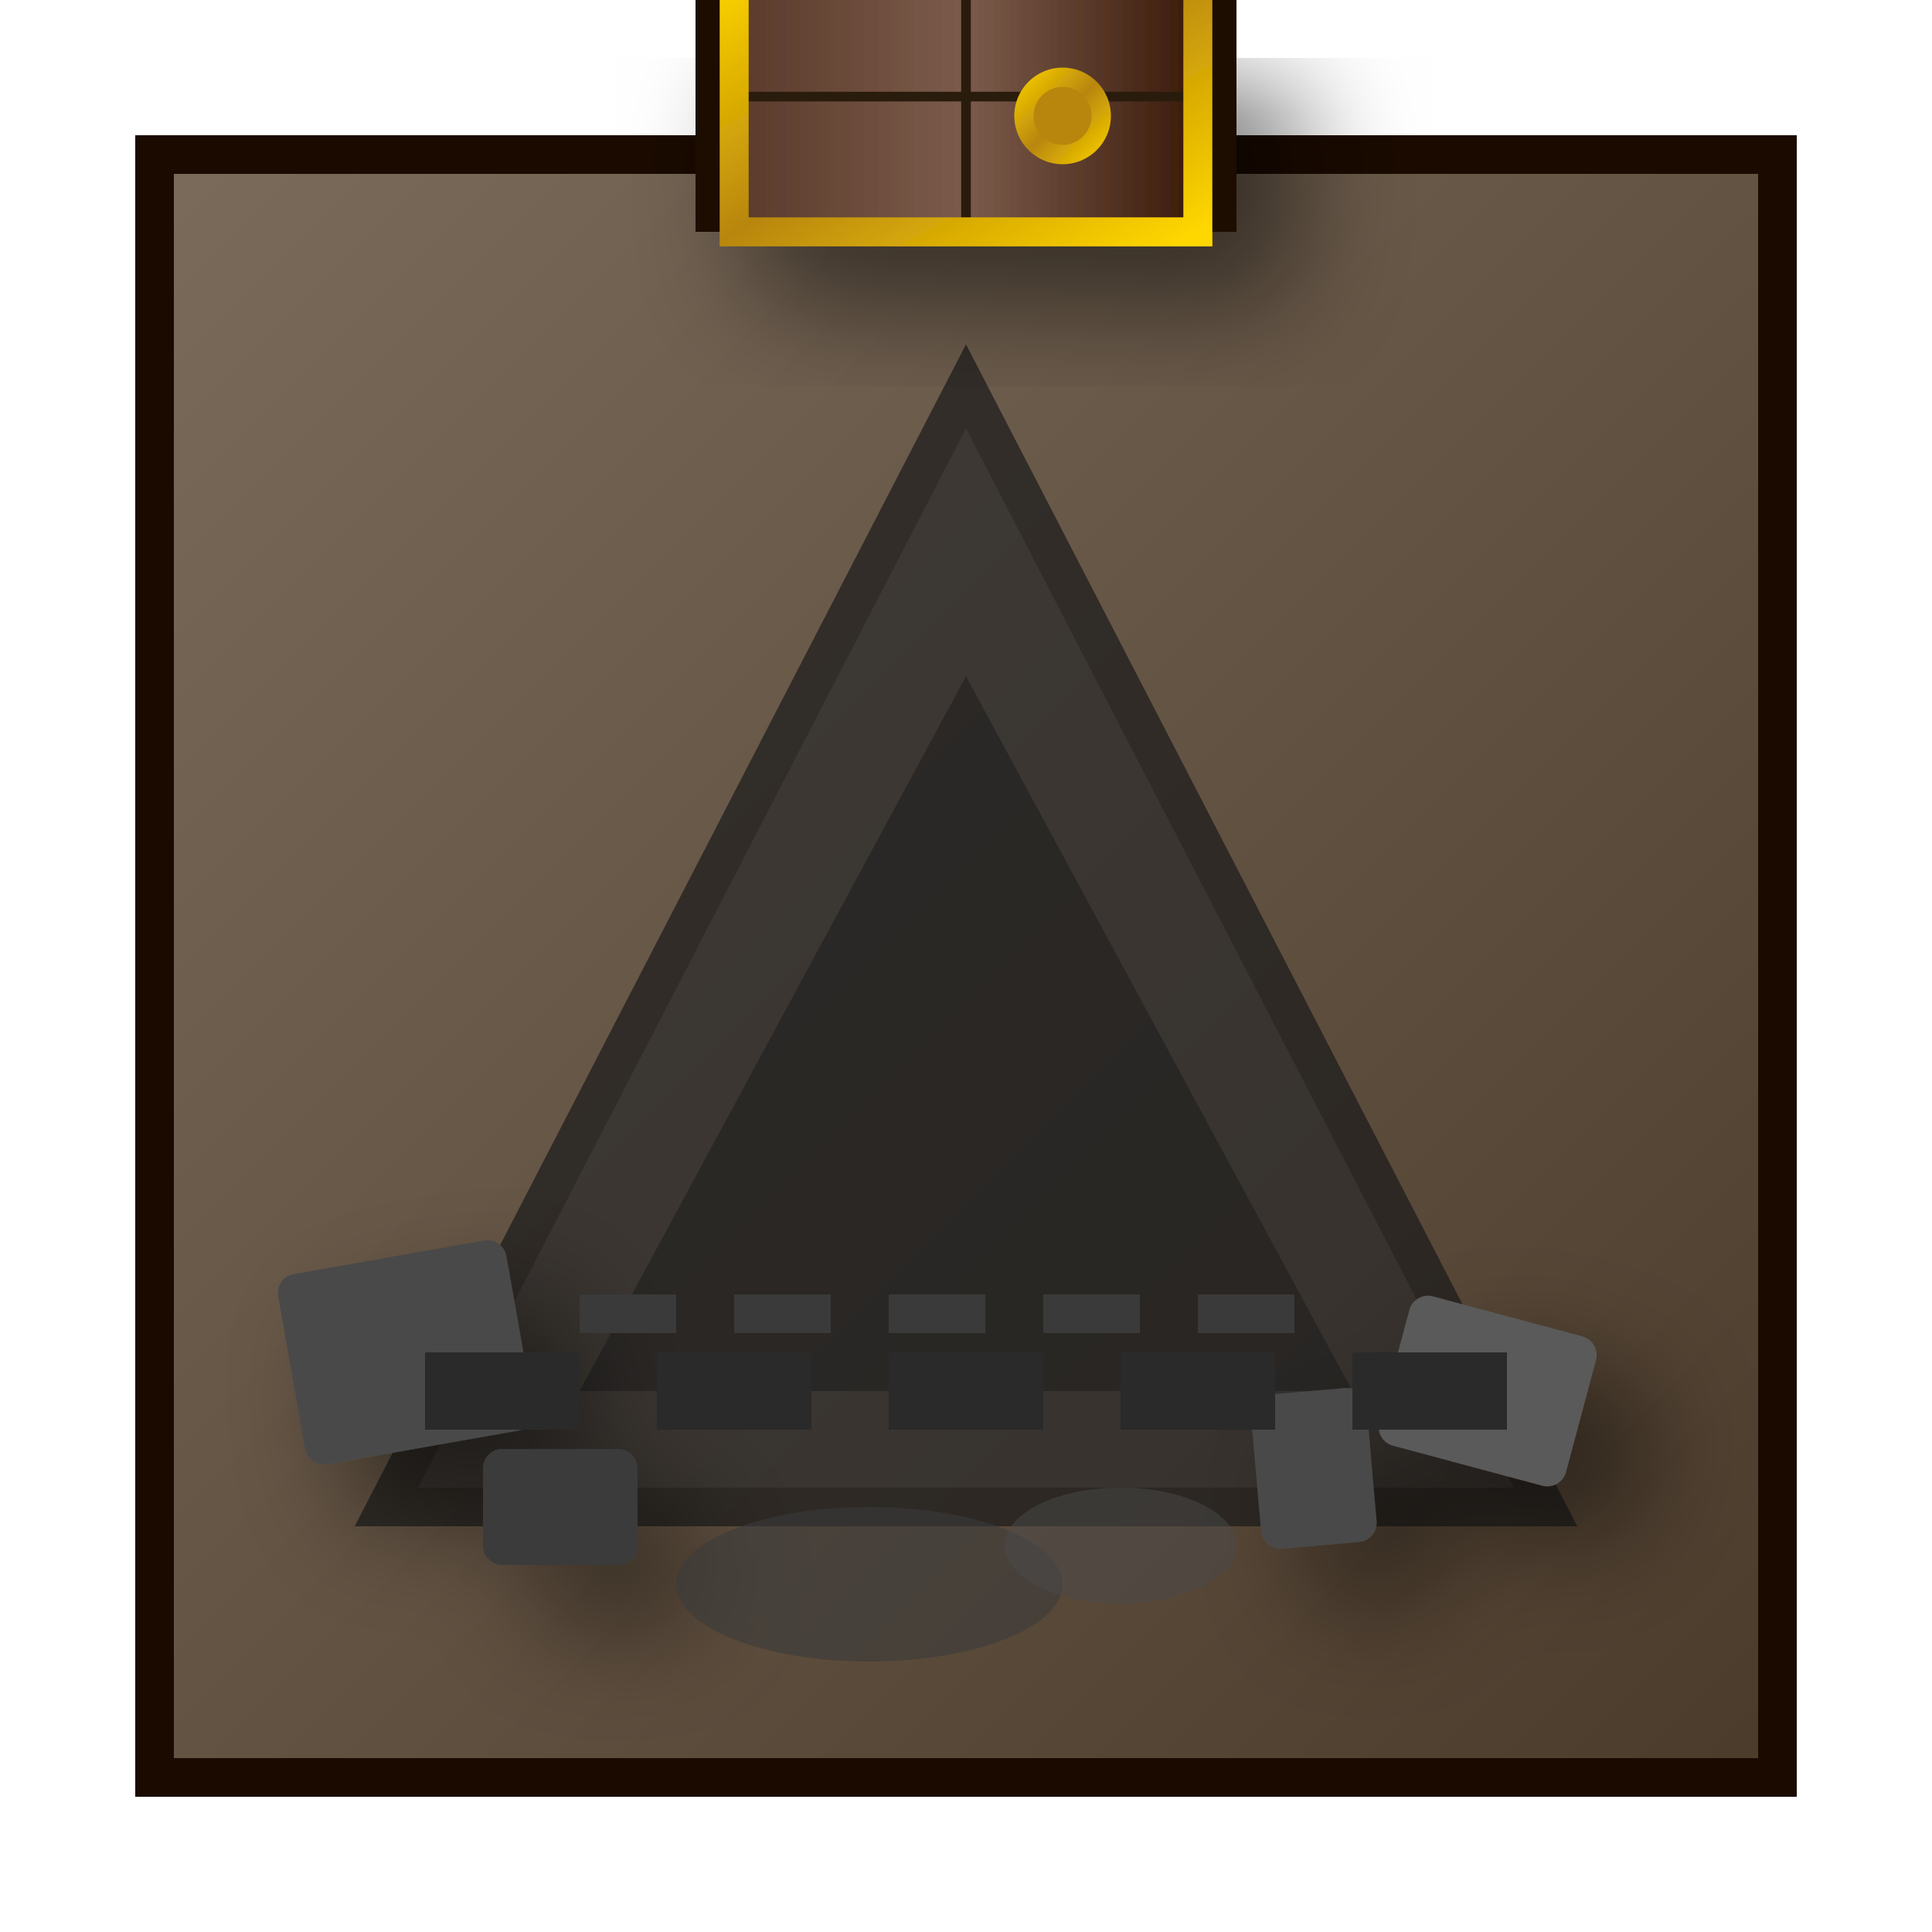
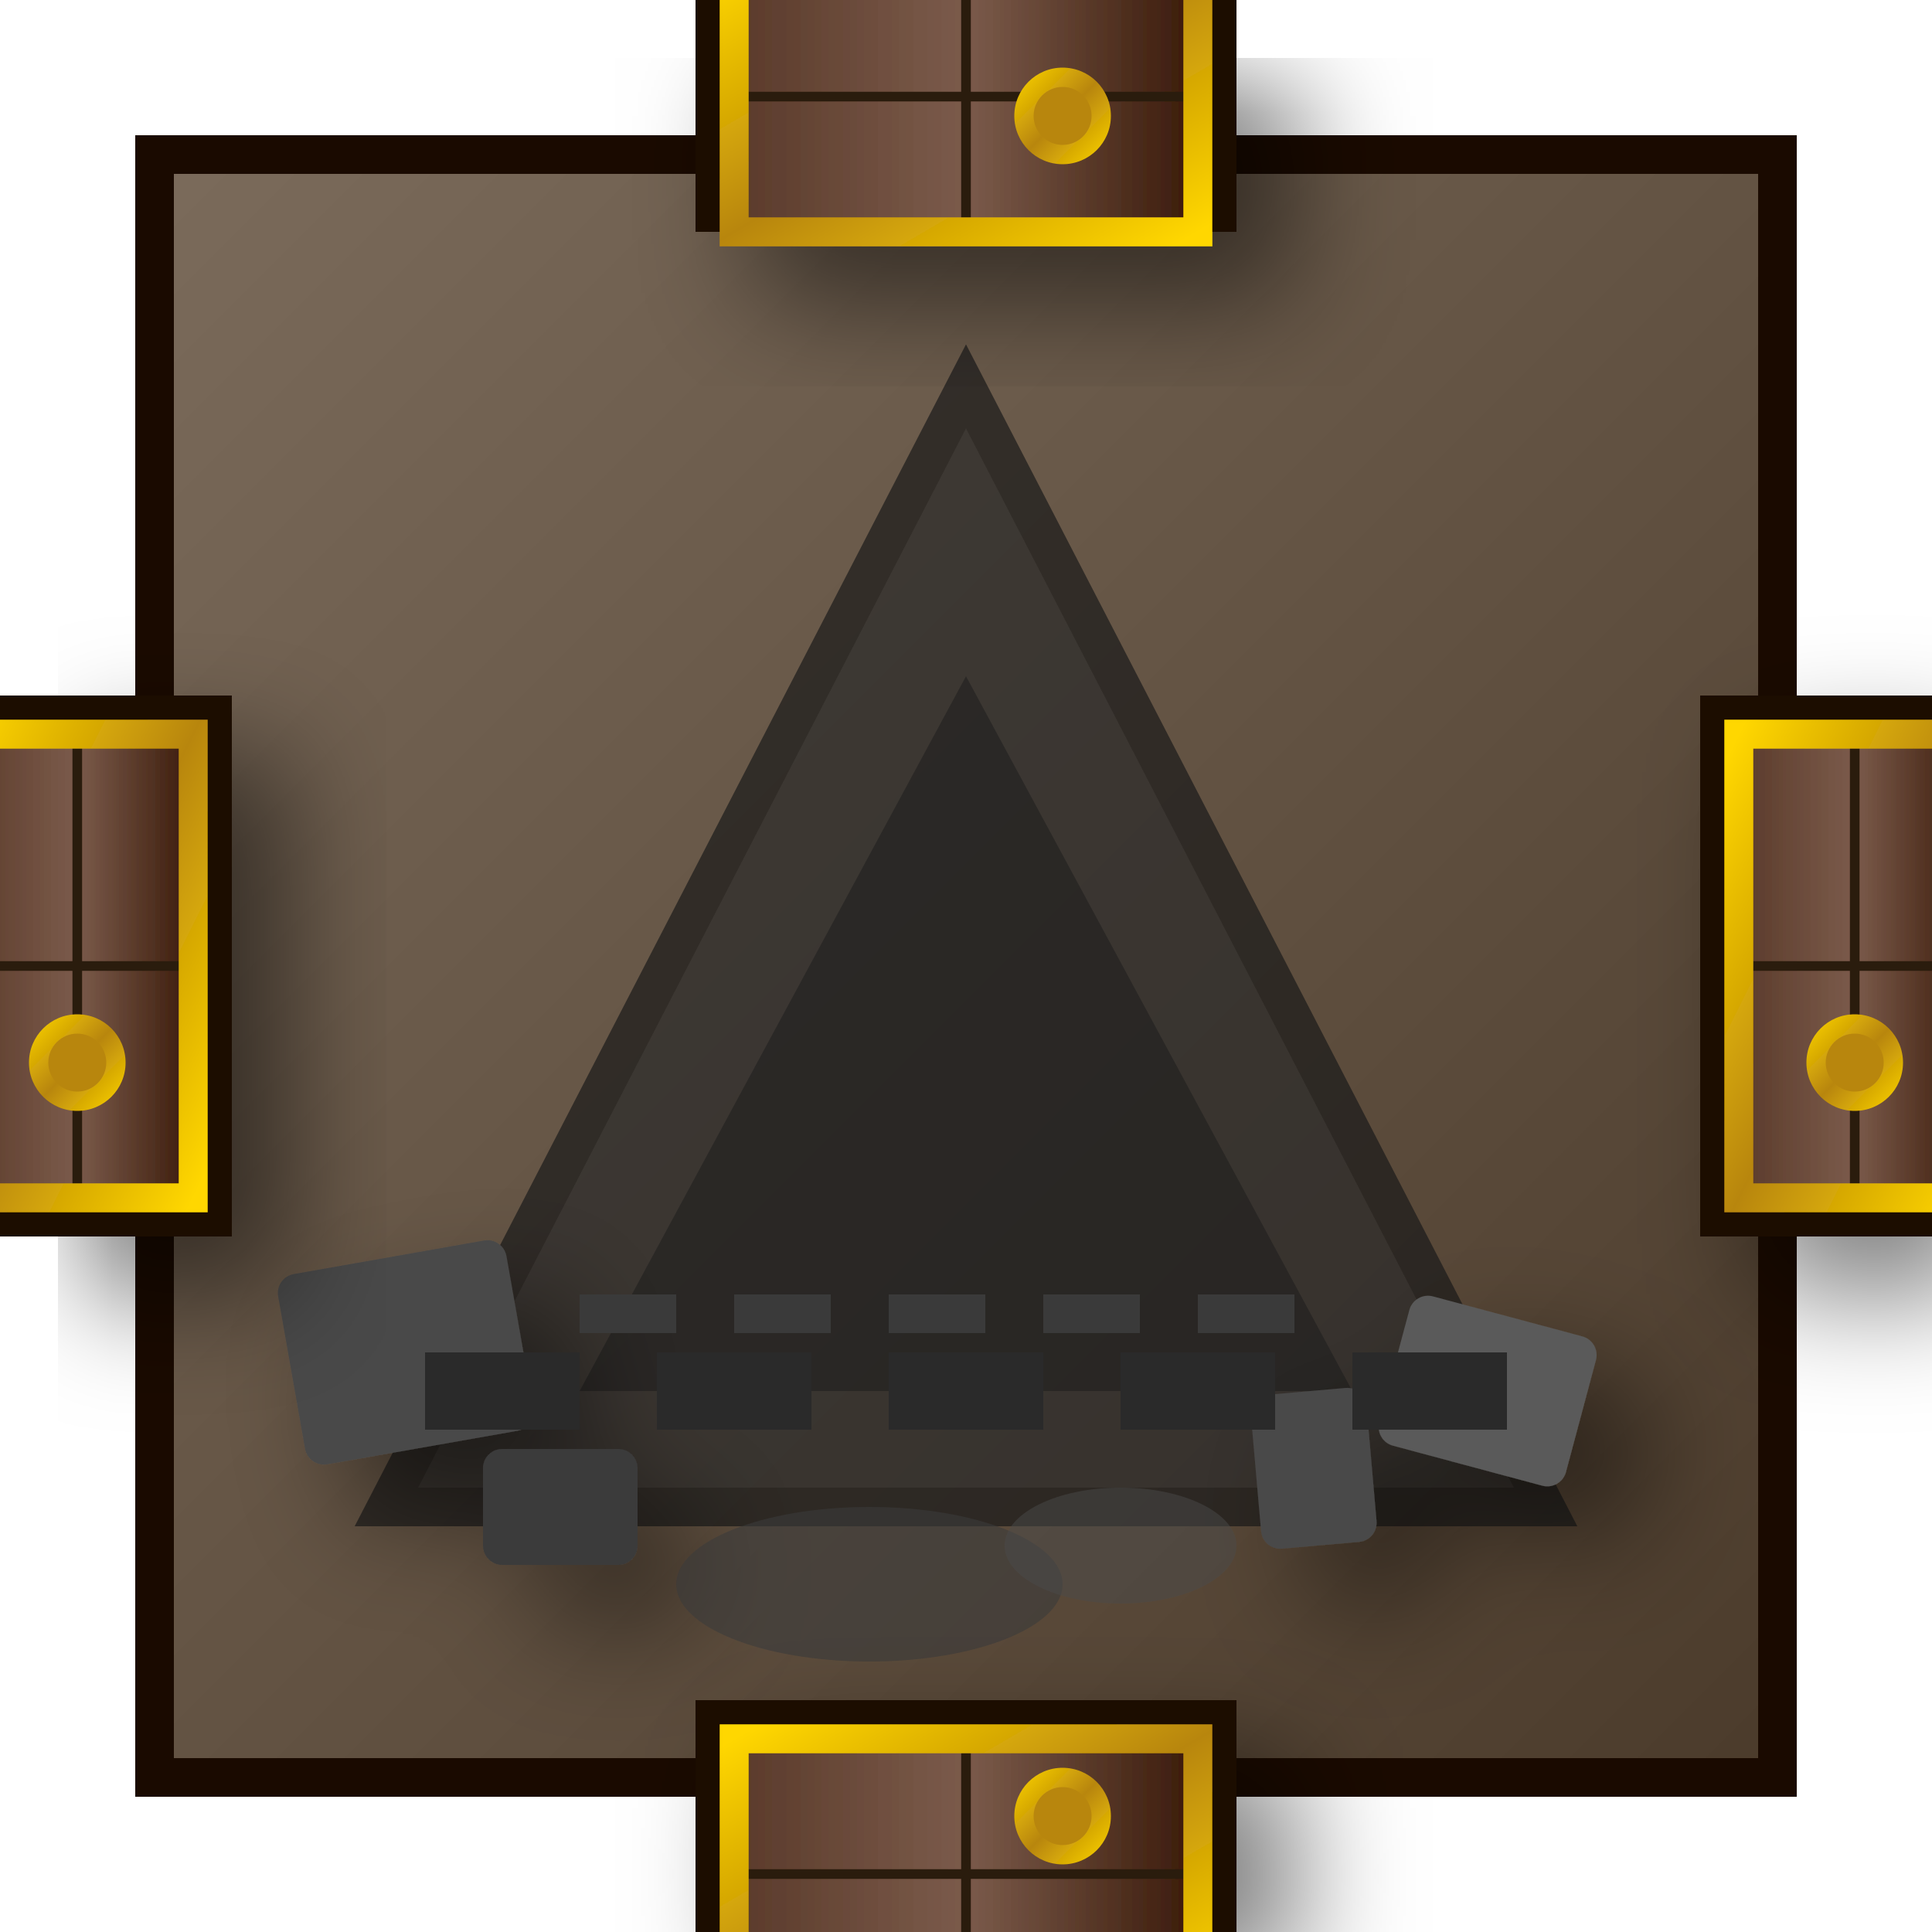
<svg xmlns="http://www.w3.org/2000/svg" viewBox="0 0 100 100" width="400" height="400">
  <defs>
    <linearGradient id="floorGrad" x1="0%" y1="0%" x2="100%" y2="100%">
      <stop offset="0%" style="stop-color:#7B6B5B" />
      <stop offset="100%" style="stop-color:#4B3B2B" />
    </linearGradient>
    <linearGradient id="doorWood" x1="0%" y1="0%" x2="100%" y2="0%">
      <stop offset="0%" style="stop-color:#5A3A2A" />
      <stop offset="50%" style="stop-color:#7B5B4B" />
      <stop offset="100%" style="stop-color:#3A1A0A" />
    </linearGradient>
    <linearGradient id="goldTrim" x1="0%" y1="0%" x2="100%" y2="100%">
      <stop offset="0%" style="stop-color:#FFD700" />
      <stop offset="50%" style="stop-color:#B8860B" />
      <stop offset="100%" style="stop-color:#FFD700" />
    </linearGradient>
    <filter id="softShadow" x="-50%" y="-50%" width="200%" height="200%">
      <feGaussianBlur in="SourceAlpha" stdDeviation="3" />
      <feOffset dx="3" dy="3" result="offsetblur" />
      <feComponentTransfer>
        <feFuncA type="linear" slope="0.5" />
      </feComponentTransfer>
      <feMerge>
        <feMergeNode />
        <feMergeNode in="SourceGraphic" />
      </feMerge>
    </filter>
  </defs>
  <rect x="8" y="8" width="84" height="84" fill="url(#floorGrad)" stroke="#1A0A00" stroke-width="2" />
  <polygon points="20,78 50,20 80,78" fill="#2A2A2A" opacity="0.7" stroke="#1A1A1A" stroke-width="2" />
  <polygon points="30,72 50,35 70,72" fill="#1A1A1A" opacity="0.5" />
  <g filter="url(#softShadow)">
    <rect x="15" y="65" width="12" height="10" fill="#4A4A4A" transform="rotate(-10 21 70)" rx="1" />
    <rect x="72" y="68" width="10" height="8" fill="#5A5A5A" transform="rotate(15 77 72)" rx="1" />
    <rect x="25" y="75" width="8" height="6" fill="#3A3A3A" rx="1" />
    <rect x="65" y="72" width="6" height="8" fill="#4A4A4A" transform="rotate(-5 68 76)" rx="1" />
  </g>
  <line x1="22" y1="72" x2="78" y2="72" stroke="#2A2A2A" stroke-width="4" stroke-dasharray="8,4" />
  <line x1="30" y1="68" x2="70" y2="68" stroke="#3A3A3A" stroke-width="2" stroke-dasharray="5,3" />
  <ellipse cx="45" cy="82" rx="10" ry="4" fill="#3A3A3A" opacity="0.6" />
  <ellipse cx="58" cy="80" rx="6" ry="3" fill="#4A4A4A" opacity="0.5" />
  <g filter="url(#softShadow)">
    <rect x="36" y="-4" width="28" height="16" fill="#1A0A00" />
    <rect x="38" y="-2" width="24" height="14" fill="url(#doorWood)" />
    <line x1="50" y1="-2" x2="50" y2="12" stroke="#2A1A0A" stroke-width="0.5" />
    <line x1="38" y1="5" x2="62" y2="5" stroke="#2A1A0A" stroke-width="0.5" />
    <rect x="38" y="-2" width="24" height="14" fill="none" stroke="url(#goldTrim)" stroke-width="1.5" />
    <circle cx="55" cy="6" r="2.5" fill="url(#goldTrim)" />
    <circle cx="55" cy="6" r="1.5" fill="#B8860B" />
  </g>
+   <g filter="url(#softShadow)">
+     <rect x="36" y="88" width="28" height="16" fill="#1A0A00" />
+     <rect x="38" y="90" width="24" height="14" fill="url(#doorWood)" />
+     <line x1="50" y1="90" x2="50" y2="104" stroke="#2A1A0A" stroke-width="0.5" />
+     <line x1="38" y1="97" x2="62" y2="97" stroke="#2A1A0A" stroke-width="0.5" />
+     <rect x="38" y="90" width="24" height="14" fill="none" stroke="url(#goldTrim)" stroke-width="1.5" />
+     <circle cx="55" cy="94" r="2.5" fill="url(#goldTrim)" />
+     <circle cx="55" cy="94" r="1.5" fill="#B8860B" />
+   </g>
+   <g filter="url(#softShadow)">
+     <rect x="88" y="36" width="16" height="28" fill="#1A0A00" />
+     <rect x="90" y="38" width="12" height="24" fill="url(#doorWood)" />
+     <line x1="90" y1="50" x2="102" y2="50" stroke="#2A1A0A" stroke-width="0.5" />
+     <line x1="96" y1="38" x2="96" y2="62" stroke="#2A1A0A" stroke-width="0.5" />
+     <rect x="90" y="38" width="12" height="24" fill="none" stroke="url(#goldTrim)" stroke-width="1.5" />
+     <circle cx="96" cy="55" r="2.5" fill="url(#goldTrim)" />
+     <circle cx="96" cy="55" r="1.5" fill="#B8860B" />
+   </g>
+   <g filter="url(#softShadow)">
+     <rect x="-4" y="36" width="16" height="28" fill="#1A0A00" />
+     <rect x="-2" y="38" width="12" height="24" fill="url(#doorWood)" />
+     <line x1="-2" y1="50" x2="10" y2="50" stroke="#2A1A0A" stroke-width="0.5" />
+     <line x1="4" y1="38" x2="4" y2="62" stroke="#2A1A0A" stroke-width="0.5" />
+     <rect x="-2" y="38" width="12" height="24" fill="none" stroke="url(#goldTrim)" stroke-width="1.5" />
+     <circle cx="4" cy="55" r="2.5" fill="url(#goldTrim)" />
+     <circle cx="4" cy="55" r="1.5" fill="#B8860B" />
+   </g>
</svg>
